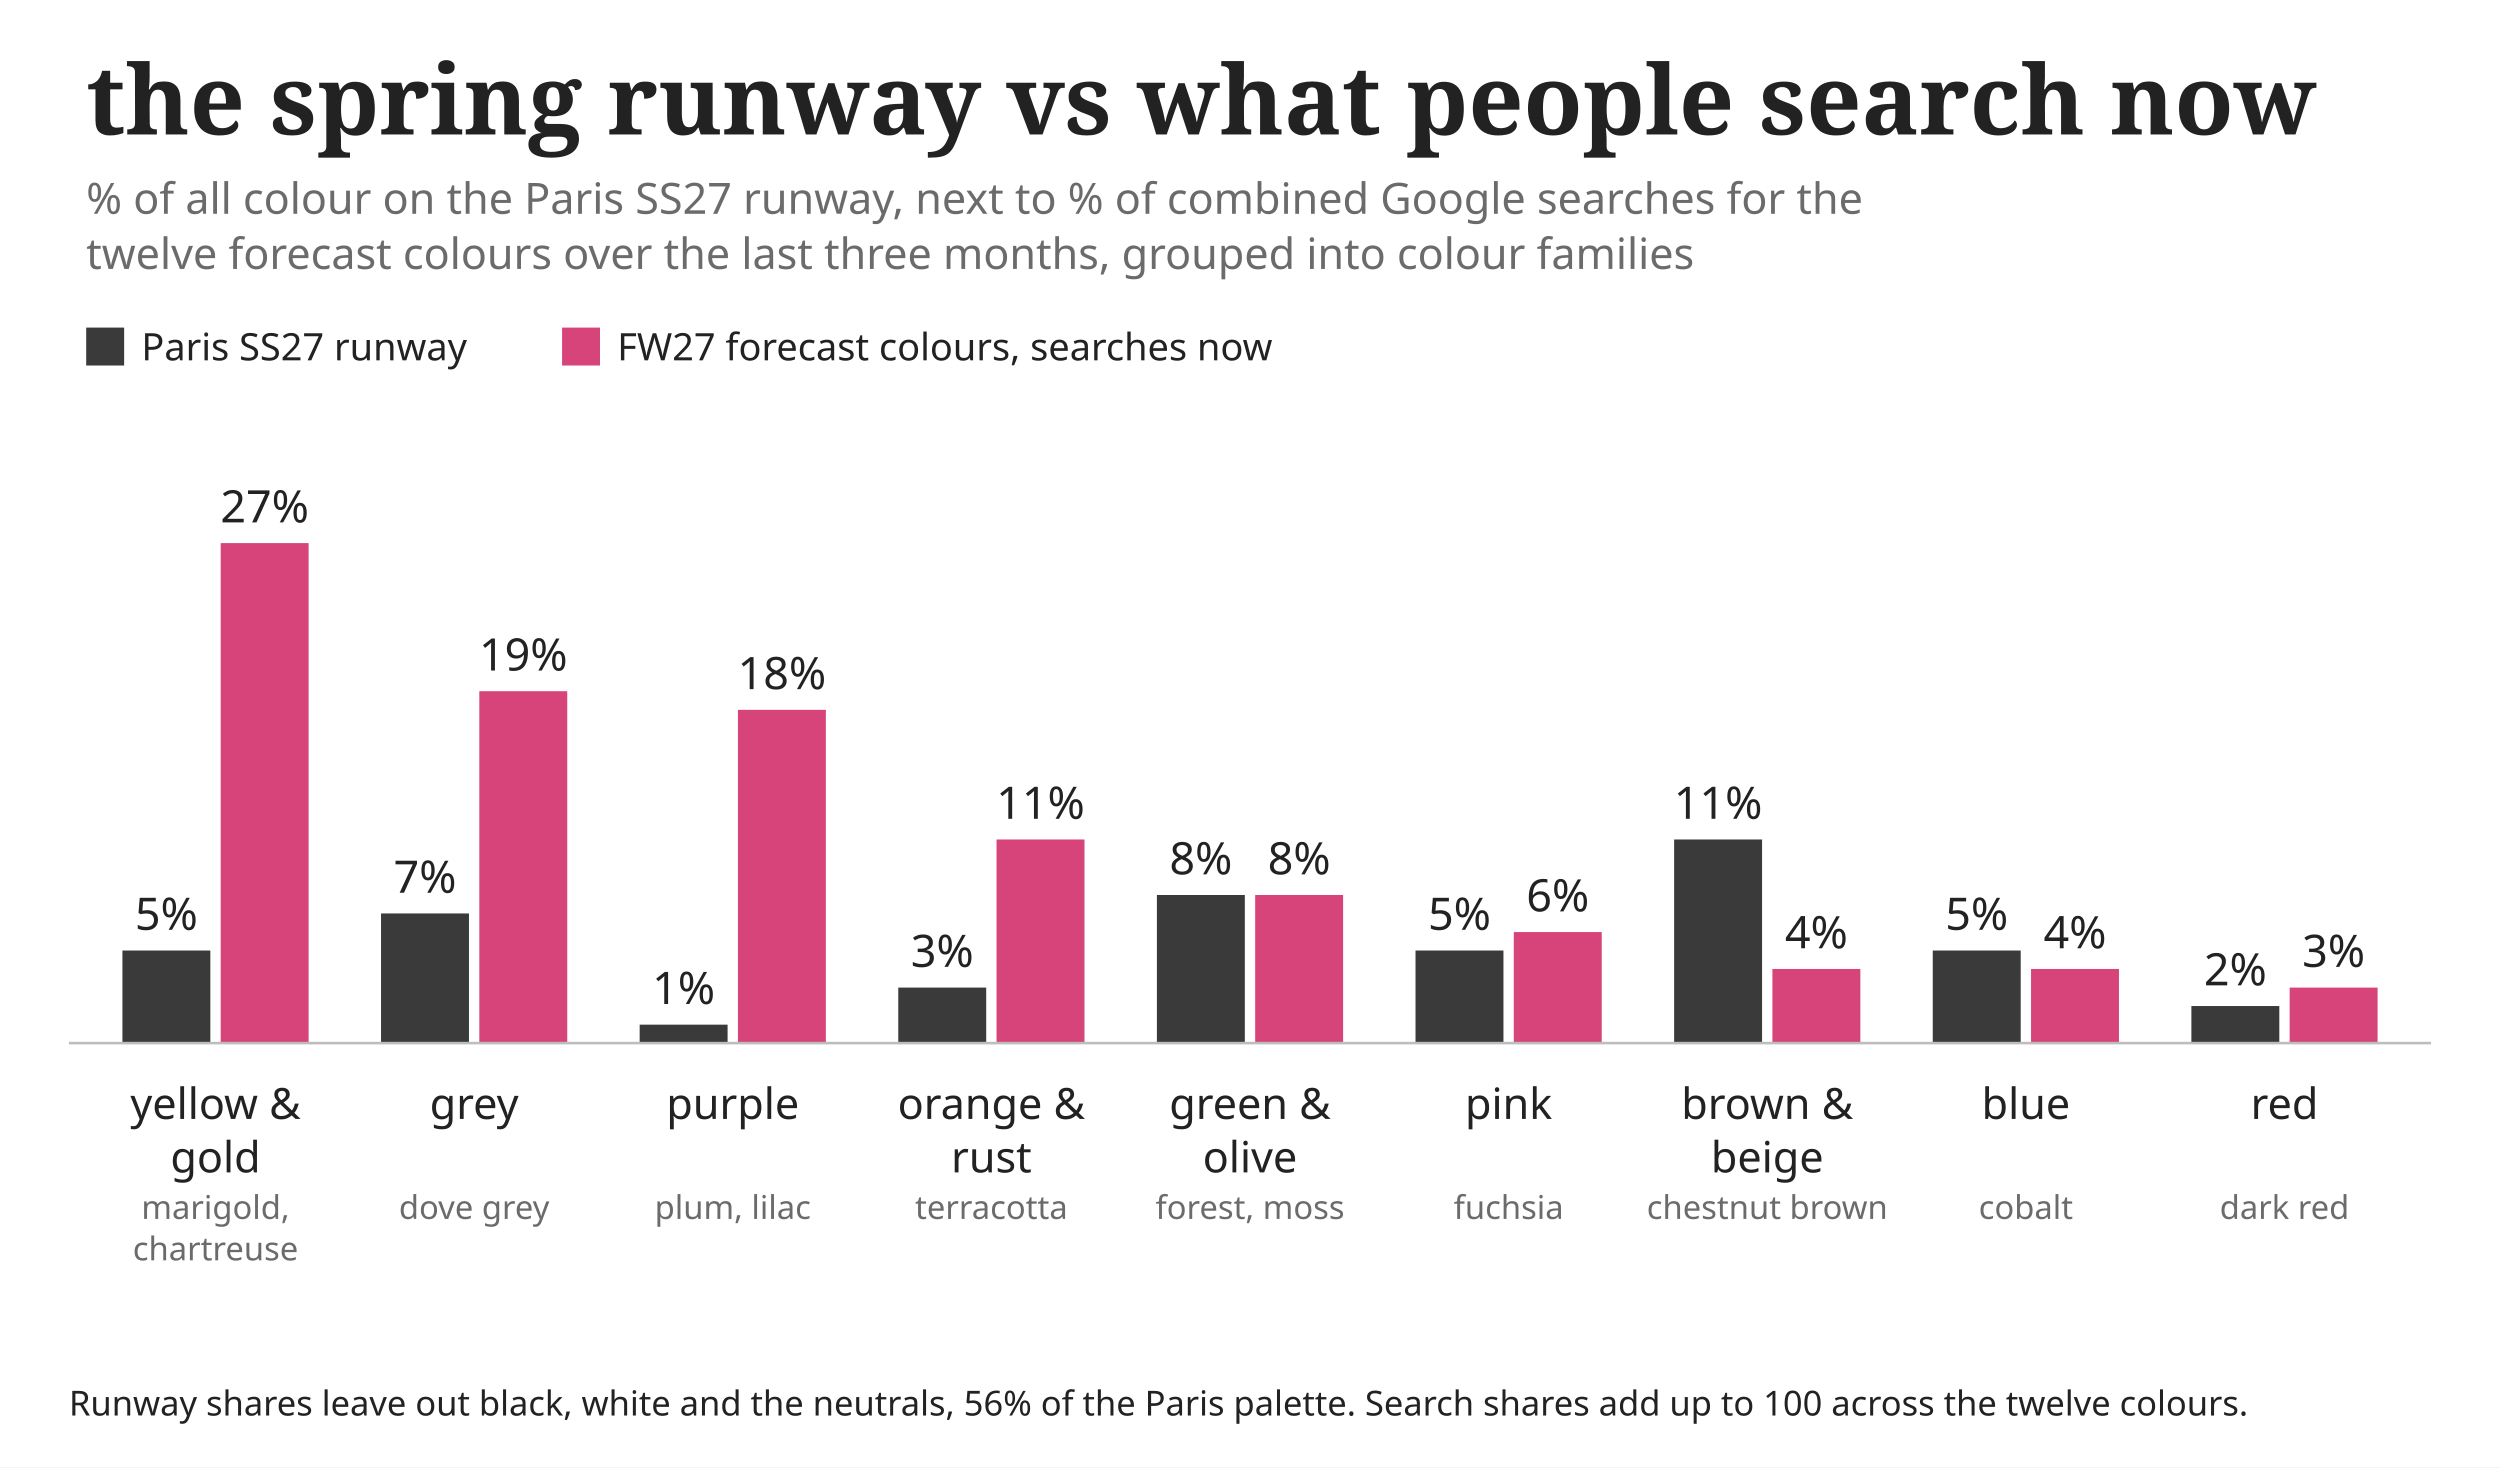
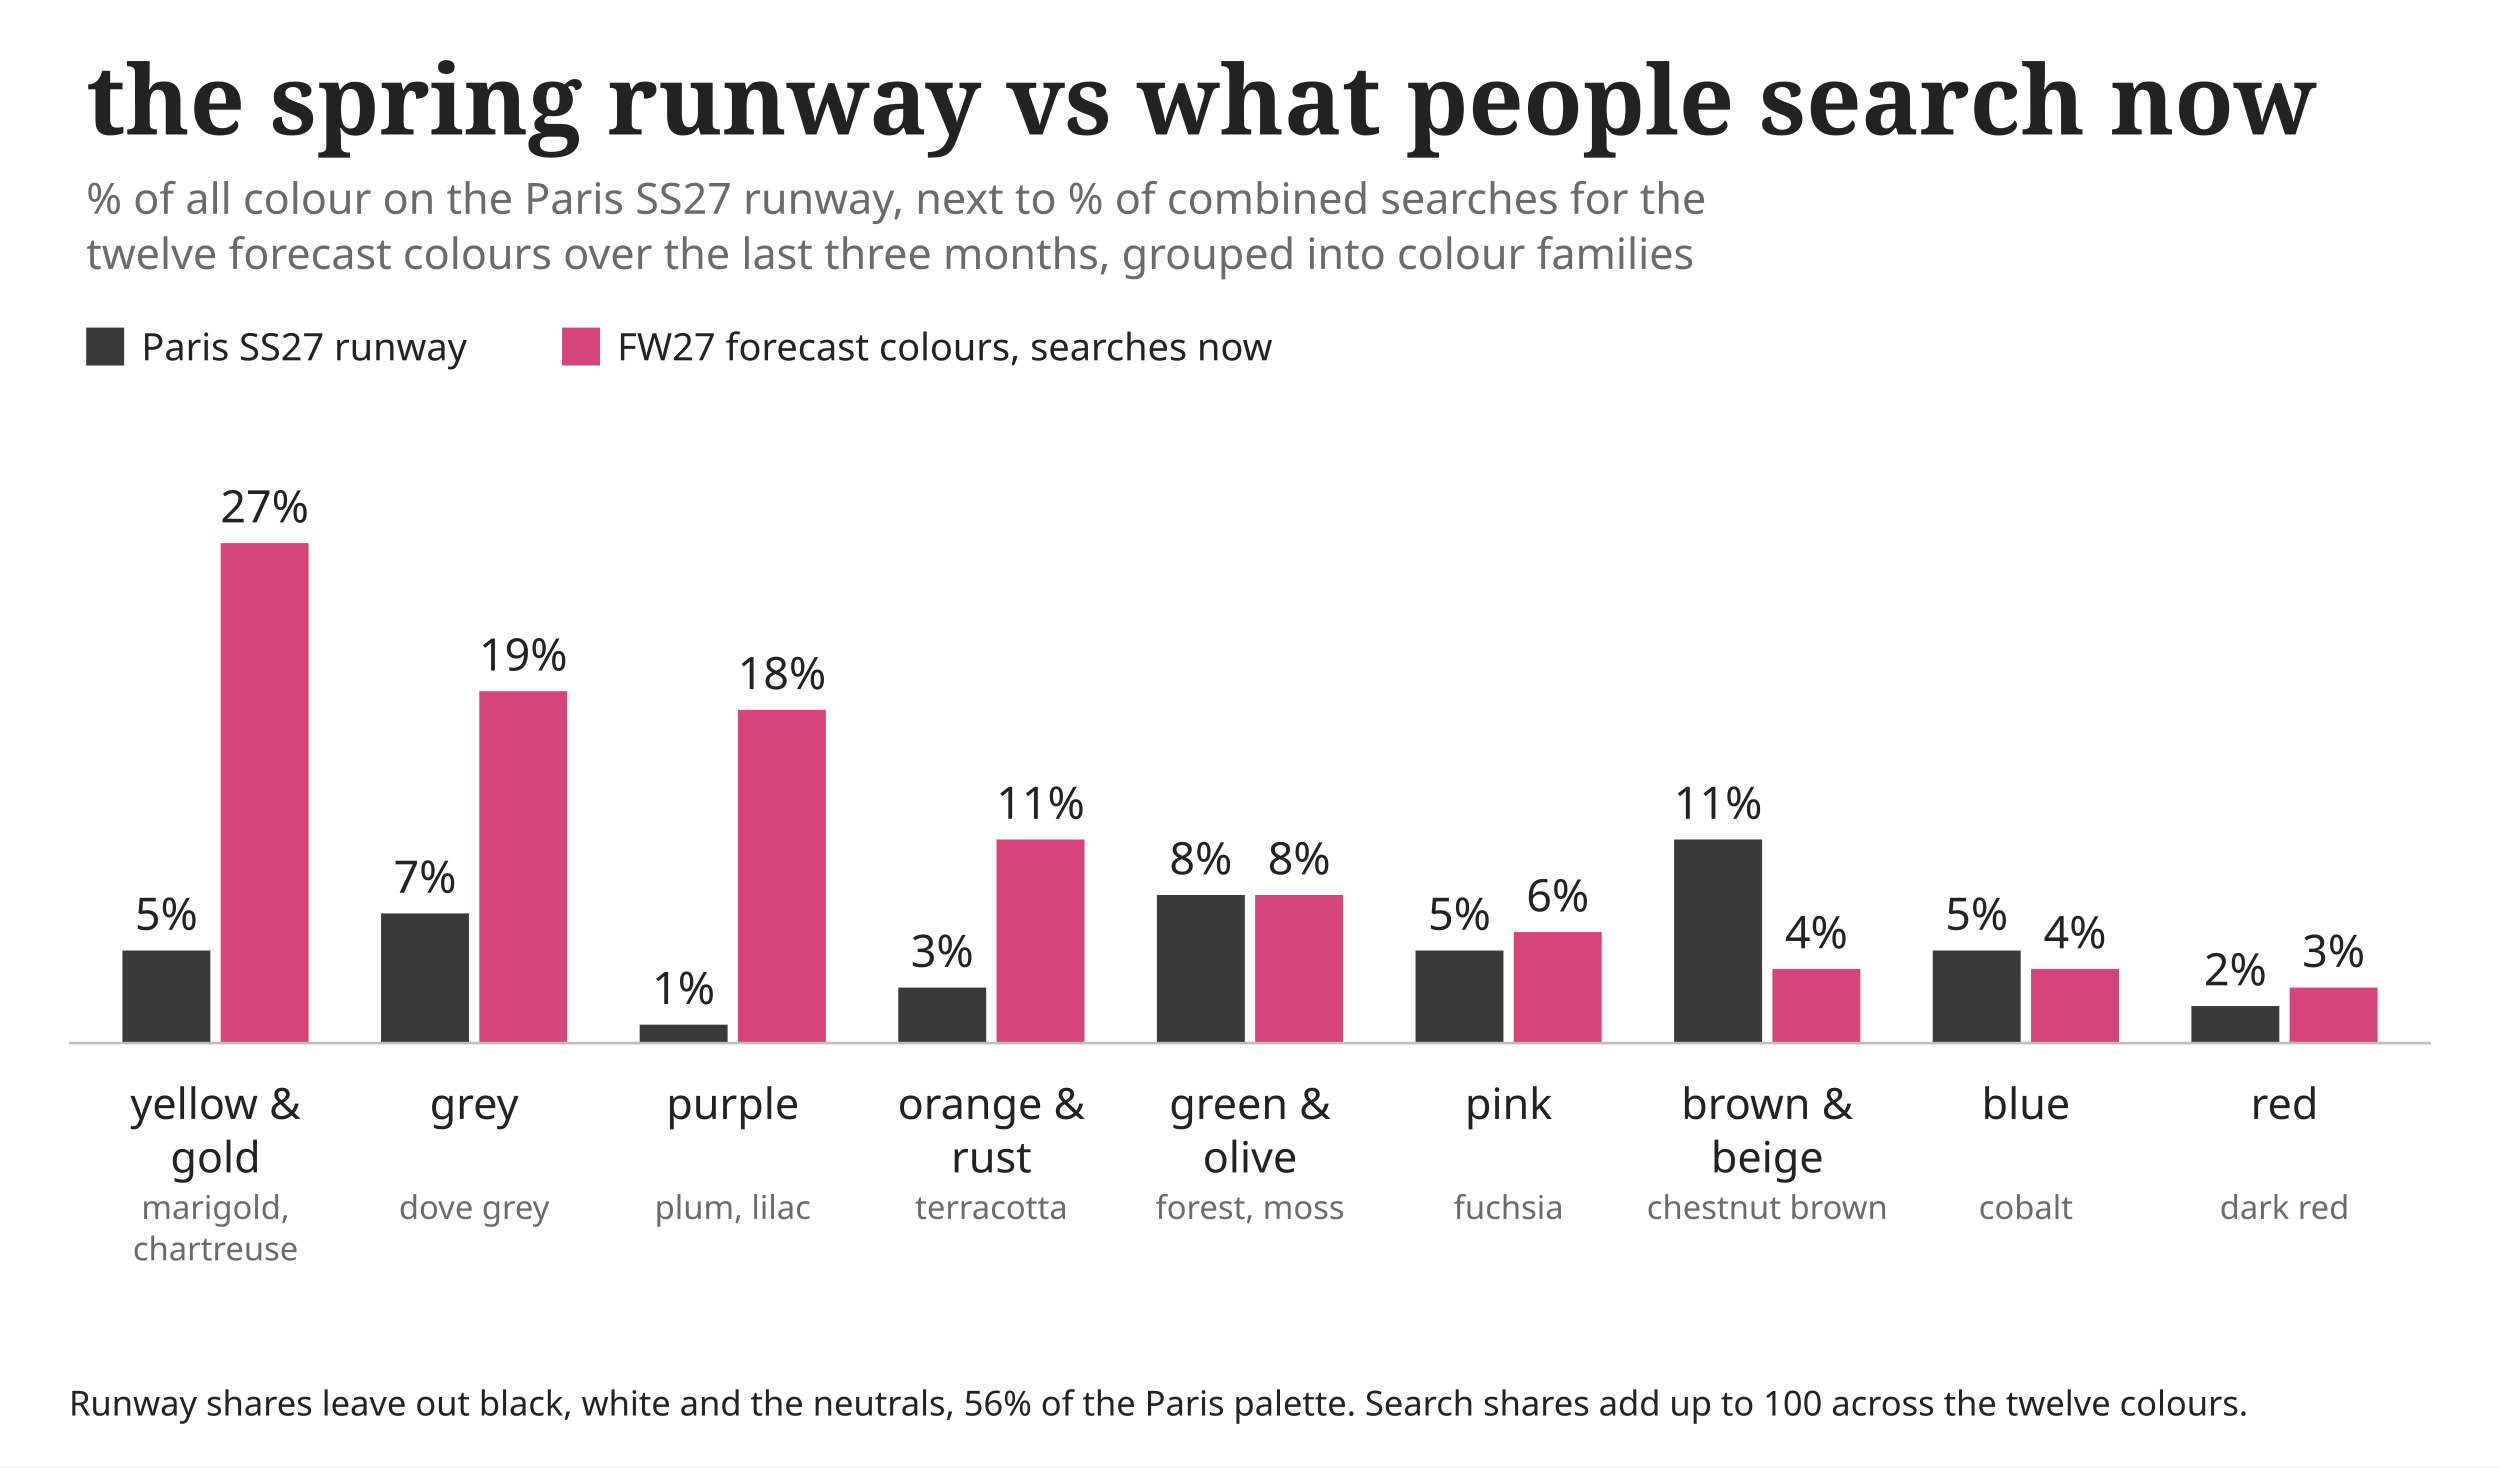
<svg xmlns="http://www.w3.org/2000/svg" viewBox="0 0 1450 851" width="1450" height="851">
  <rect width="1450" height="851" fill="#FFFFFF" />
  <text x="50" y="78" font-family="'Playfair Display', Georgia, serif" font-weight="700" font-size="56" fill="#222222">the spring runway vs what people search now</text>
-   <text x="50" y="124" font-family="'Century Gothic', 'Questrial', 'Avenir', sans-serif" font-size="25" fill="#6B6B6B">% of all colour on the Paris SS27 runway, next to % of combined Google searches for the</text>
+   <text x="50" y="124" font-family="'Century Gothic', 'Questrial', 'Avenir', sans-serif" font-size="25" fill="#6B6B6B">% of all colour on the Paris SS27 runway, next to % of combined searches for the</text>
  <text x="50" y="156" font-family="'Century Gothic', 'Questrial', 'Avenir', sans-serif" font-size="25" fill="#6B6B6B">twelve forecast colours over the last three months, grouped into colour families</text>
  <rect x="50" y="190" width="22" height="22" fill="#3A3A3A" />
  <text x="82" y="209" font-family="'Century Gothic', 'Questrial', 'Avenir', sans-serif" font-size="22" fill="#222222">Paris SS27 runway</text>
  <rect x="326" y="190" width="22" height="22" fill="#D6447A" />
  <text x="358" y="209" font-family="'Century Gothic', 'Questrial', 'Avenir', sans-serif" font-size="22" fill="#222222">FW27 forecast colours, searches now</text>
  <rect x="71.0" y="551.3" width="51.0" height="53.7" fill="#3A3A3A" />
  <text x="96.5" y="539.3" text-anchor="middle" font-family="'Century Gothic', 'Questrial', 'Avenir', sans-serif" font-size="26" fill="#222222">5%</text>
  <rect x="128.0" y="315.0" width="51.0" height="290.0" fill="#D6447A" />
  <text x="153.5" y="303.0" text-anchor="middle" font-family="'Century Gothic', 'Questrial', 'Avenir', sans-serif" font-size="26" fill="#222222">27%</text>
  <text x="125.0" y="649" text-anchor="middle" font-family="'Century Gothic', 'Questrial', 'Avenir', sans-serif" font-size="25" fill="#222222">yellow &amp;</text>
  <text x="125.0" y="680" text-anchor="middle" font-family="'Century Gothic', 'Questrial', 'Avenir', sans-serif" font-size="25" fill="#222222">gold</text>
  <text x="125.0" y="707" text-anchor="middle" font-family="'Century Gothic', 'Questrial', 'Avenir', sans-serif" font-size="19" fill="#6B6B6B">marigold,</text>
  <text x="125.0" y="731" text-anchor="middle" font-family="'Century Gothic', 'Questrial', 'Avenir', sans-serif" font-size="19" fill="#6B6B6B">chartreuse</text>
  <rect x="221.0" y="529.8" width="51.0" height="75.2" fill="#3A3A3A" />
  <text x="246.5" y="517.8" text-anchor="middle" font-family="'Century Gothic', 'Questrial', 'Avenir', sans-serif" font-size="26" fill="#222222">7%</text>
  <rect x="278.0" y="400.9" width="51.0" height="204.1" fill="#D6447A" />
  <text x="303.5" y="388.9" text-anchor="middle" font-family="'Century Gothic', 'Questrial', 'Avenir', sans-serif" font-size="26" fill="#222222">19%</text>
  <text x="275.0" y="649" text-anchor="middle" font-family="'Century Gothic', 'Questrial', 'Avenir', sans-serif" font-size="25" fill="#222222">grey</text>
  <text x="275.0" y="707" text-anchor="middle" font-family="'Century Gothic', 'Questrial', 'Avenir', sans-serif" font-size="19" fill="#6B6B6B">dove grey</text>
  <rect x="371.0" y="594.3" width="51.0" height="10.7" fill="#3A3A3A" />
  <text x="396.5" y="582.3" text-anchor="middle" font-family="'Century Gothic', 'Questrial', 'Avenir', sans-serif" font-size="26" fill="#222222">1%</text>
  <rect x="428.0" y="411.7" width="51.0" height="193.3" fill="#D6447A" />
  <text x="453.5" y="399.7" text-anchor="middle" font-family="'Century Gothic', 'Questrial', 'Avenir', sans-serif" font-size="26" fill="#222222">18%</text>
  <text x="425.0" y="649" text-anchor="middle" font-family="'Century Gothic', 'Questrial', 'Avenir', sans-serif" font-size="25" fill="#222222">purple</text>
  <text x="425.0" y="707" text-anchor="middle" font-family="'Century Gothic', 'Questrial', 'Avenir', sans-serif" font-size="19" fill="#6B6B6B">plum, lilac</text>
  <rect x="521.0" y="572.8" width="51.0" height="32.2" fill="#3A3A3A" />
  <text x="546.5" y="560.8" text-anchor="middle" font-family="'Century Gothic', 'Questrial', 'Avenir', sans-serif" font-size="26" fill="#222222">3%</text>
  <rect x="578.0" y="486.9" width="51.0" height="118.1" fill="#D6447A" />
  <text x="603.5" y="474.9" text-anchor="middle" font-family="'Century Gothic', 'Questrial', 'Avenir', sans-serif" font-size="26" fill="#222222">11%</text>
  <text x="575.0" y="649" text-anchor="middle" font-family="'Century Gothic', 'Questrial', 'Avenir', sans-serif" font-size="25" fill="#222222">orange &amp;</text>
  <text x="575.0" y="680" text-anchor="middle" font-family="'Century Gothic', 'Questrial', 'Avenir', sans-serif" font-size="25" fill="#222222">rust</text>
  <text x="575.0" y="707" text-anchor="middle" font-family="'Century Gothic', 'Questrial', 'Avenir', sans-serif" font-size="19" fill="#6B6B6B">terracotta</text>
  <rect x="671.0" y="519.1" width="51.0" height="85.9" fill="#3A3A3A" />
  <text x="696.5" y="507.1" text-anchor="middle" font-family="'Century Gothic', 'Questrial', 'Avenir', sans-serif" font-size="26" fill="#222222">8%</text>
  <rect x="728.0" y="519.1" width="51.0" height="85.9" fill="#D6447A" />
  <text x="753.5" y="507.1" text-anchor="middle" font-family="'Century Gothic', 'Questrial', 'Avenir', sans-serif" font-size="26" fill="#222222">8%</text>
  <text x="725.0" y="649" text-anchor="middle" font-family="'Century Gothic', 'Questrial', 'Avenir', sans-serif" font-size="25" fill="#222222">green &amp;</text>
  <text x="725.0" y="680" text-anchor="middle" font-family="'Century Gothic', 'Questrial', 'Avenir', sans-serif" font-size="25" fill="#222222">olive</text>
  <text x="725.0" y="707" text-anchor="middle" font-family="'Century Gothic', 'Questrial', 'Avenir', sans-serif" font-size="19" fill="#6B6B6B">forest, moss</text>
  <rect x="821.0" y="551.3" width="51.0" height="53.7" fill="#3A3A3A" />
  <text x="846.5" y="539.3" text-anchor="middle" font-family="'Century Gothic', 'Questrial', 'Avenir', sans-serif" font-size="26" fill="#222222">5%</text>
  <rect x="878.0" y="540.6" width="51.0" height="64.4" fill="#D6447A" />
  <text x="903.5" y="528.6" text-anchor="middle" font-family="'Century Gothic', 'Questrial', 'Avenir', sans-serif" font-size="26" fill="#222222">6%</text>
  <text x="875.0" y="649" text-anchor="middle" font-family="'Century Gothic', 'Questrial', 'Avenir', sans-serif" font-size="25" fill="#222222">pink</text>
  <text x="875.0" y="707" text-anchor="middle" font-family="'Century Gothic', 'Questrial', 'Avenir', sans-serif" font-size="19" fill="#6B6B6B">fuchsia</text>
  <rect x="971.0" y="486.9" width="51.0" height="118.1" fill="#3A3A3A" />
  <text x="996.5" y="474.9" text-anchor="middle" font-family="'Century Gothic', 'Questrial', 'Avenir', sans-serif" font-size="26" fill="#222222">11%</text>
  <rect x="1028.0" y="562.0" width="51.0" height="43.0" fill="#D6447A" />
  <text x="1053.5" y="550.0" text-anchor="middle" font-family="'Century Gothic', 'Questrial', 'Avenir', sans-serif" font-size="26" fill="#222222">4%</text>
  <text x="1025.0" y="649" text-anchor="middle" font-family="'Century Gothic', 'Questrial', 'Avenir', sans-serif" font-size="25" fill="#222222">brown &amp;</text>
  <text x="1025.0" y="680" text-anchor="middle" font-family="'Century Gothic', 'Questrial', 'Avenir', sans-serif" font-size="25" fill="#222222">beige</text>
  <text x="1025.0" y="707" text-anchor="middle" font-family="'Century Gothic', 'Questrial', 'Avenir', sans-serif" font-size="19" fill="#6B6B6B">chestnut brown</text>
  <rect x="1121.0" y="551.3" width="51.0" height="53.7" fill="#3A3A3A" />
  <text x="1146.5" y="539.3" text-anchor="middle" font-family="'Century Gothic', 'Questrial', 'Avenir', sans-serif" font-size="26" fill="#222222">5%</text>
  <rect x="1178.0" y="562.0" width="51.0" height="43.0" fill="#D6447A" />
  <text x="1203.5" y="550.0" text-anchor="middle" font-family="'Century Gothic', 'Questrial', 'Avenir', sans-serif" font-size="26" fill="#222222">4%</text>
  <text x="1175.0" y="649" text-anchor="middle" font-family="'Century Gothic', 'Questrial', 'Avenir', sans-serif" font-size="25" fill="#222222">blue</text>
  <text x="1175.0" y="707" text-anchor="middle" font-family="'Century Gothic', 'Questrial', 'Avenir', sans-serif" font-size="19" fill="#6B6B6B">cobalt</text>
  <rect x="1271.0" y="583.5" width="51.0" height="21.5" fill="#3A3A3A" />
  <text x="1296.5" y="571.5" text-anchor="middle" font-family="'Century Gothic', 'Questrial', 'Avenir', sans-serif" font-size="26" fill="#222222">2%</text>
  <rect x="1328.0" y="572.8" width="51.0" height="32.2" fill="#D6447A" />
  <text x="1353.5" y="560.8" text-anchor="middle" font-family="'Century Gothic', 'Questrial', 'Avenir', sans-serif" font-size="26" fill="#222222">3%</text>
  <text x="1325.0" y="649" text-anchor="middle" font-family="'Century Gothic', 'Questrial', 'Avenir', sans-serif" font-size="25" fill="#222222">red</text>
  <text x="1325.0" y="707" text-anchor="middle" font-family="'Century Gothic', 'Questrial', 'Avenir', sans-serif" font-size="19" fill="#6B6B6B">dark red</text>
  <line x1="40.0" y1="605" x2="1410.0" y2="605" stroke="#BDBDBD" stroke-width="1.5" />
  <text x="40" y="821" font-family="'Century Gothic', 'Questrial', 'Avenir', sans-serif" font-size="20" fill="#222222">Runway shares leave out black, white and the neutrals, 56% of the Paris palette. Search shares add up to 100 across the twelve colours.</text>
</svg>
